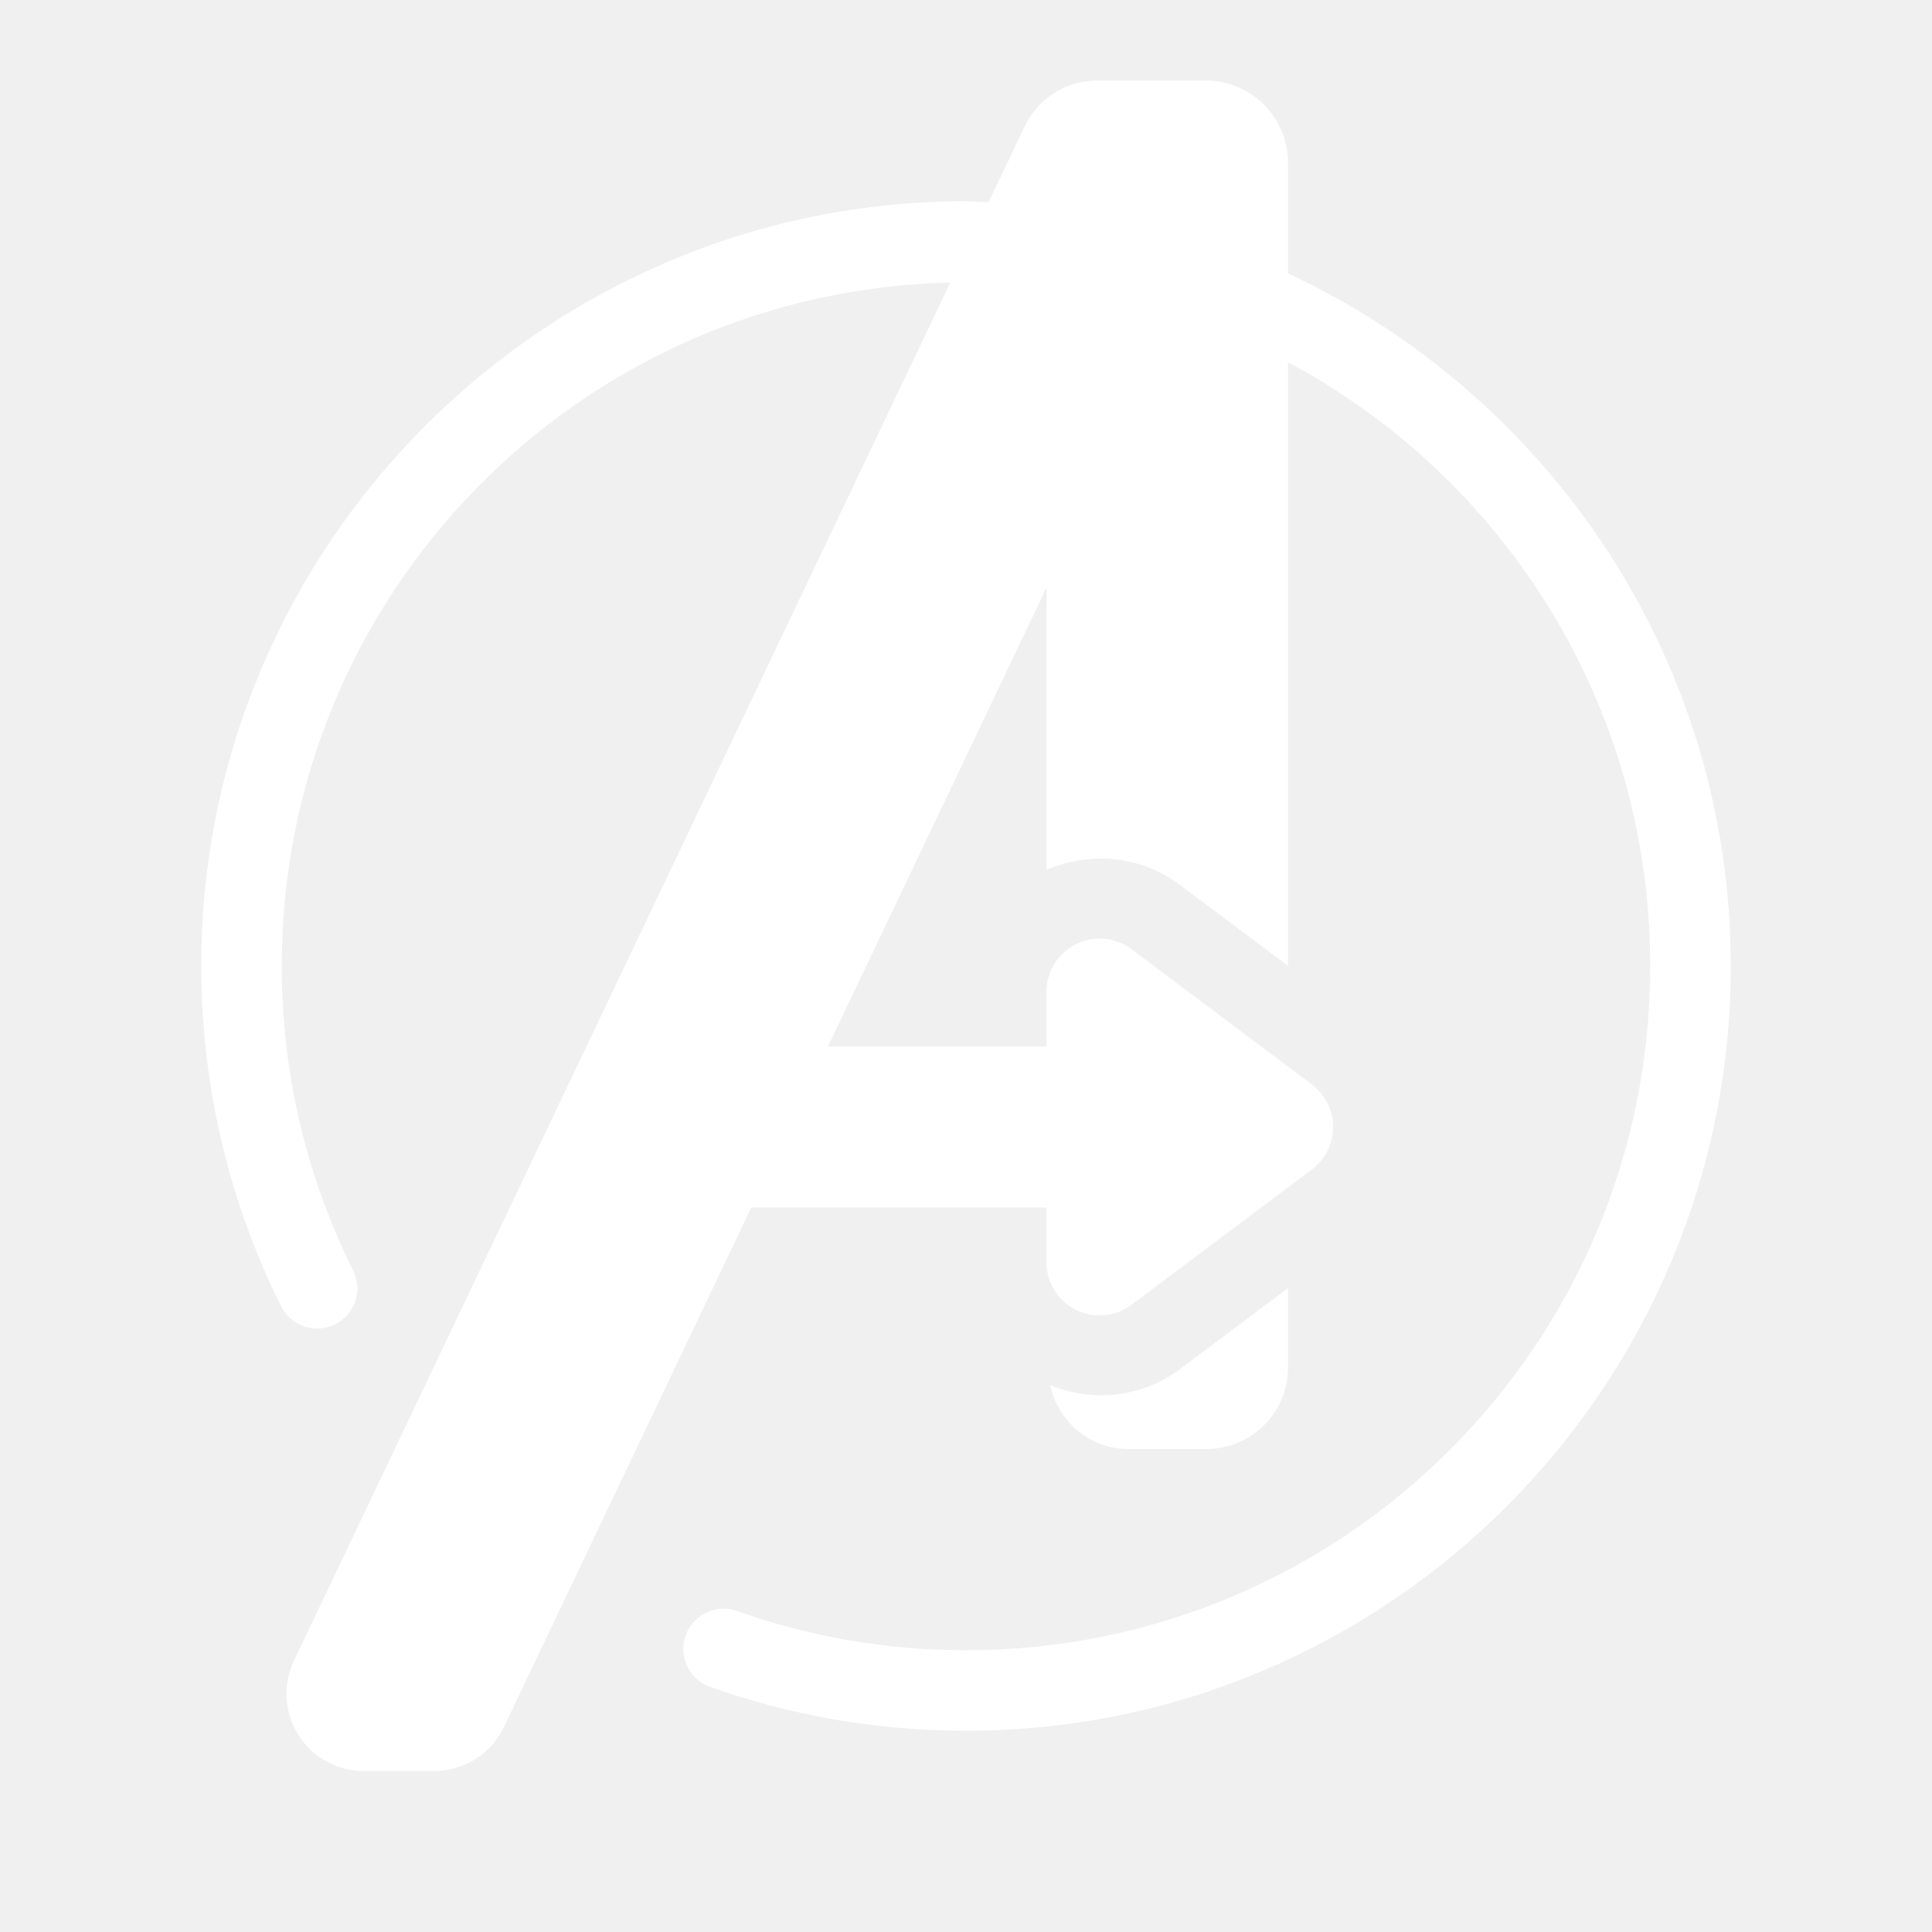
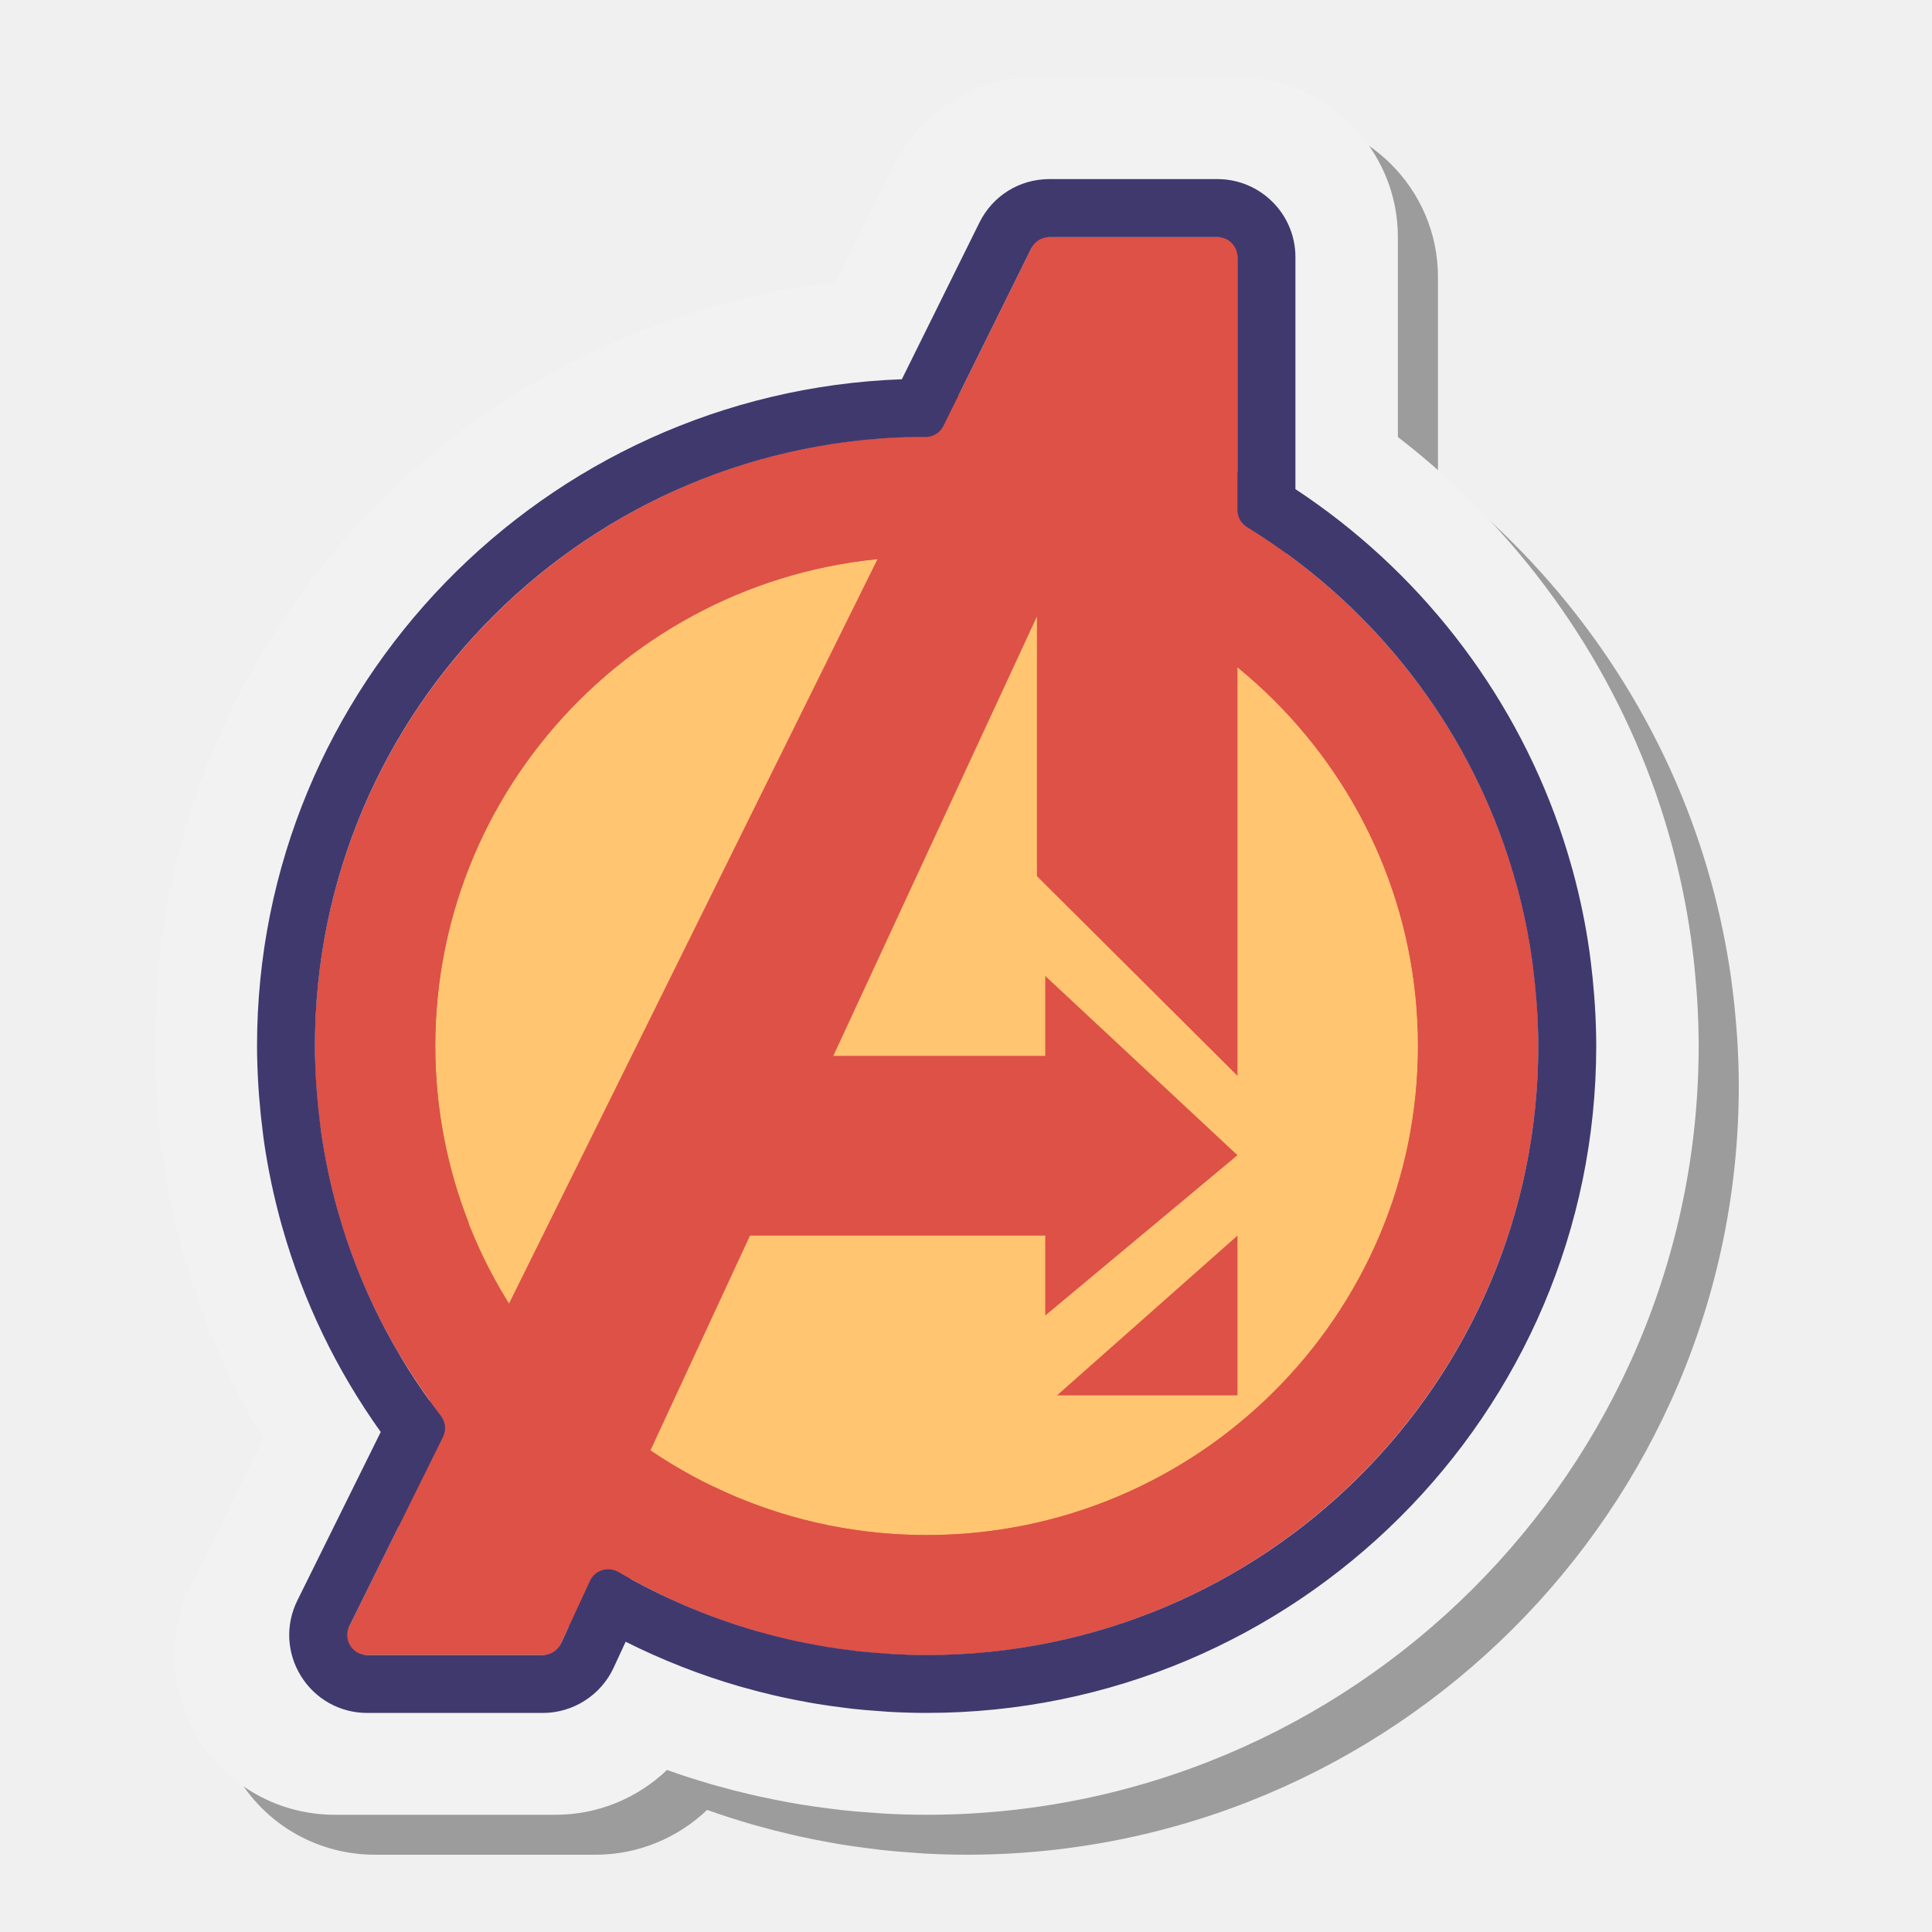
- <svg xmlns="http://www.w3.org/2000/svg" x="0px" y="0px" width="100" height="100" viewBox="0 0 24 24">
-   <path fill="#ffffff" d="M 13.633 1 C 13.246 1 12.895 1.221 12.729 1.57 C 12.663 1.708 12.366 2.332 12.279 2.514 C 12.186 2.511 12.094 2.5 12 2.5 C 6.762 2.5 2.5 6.762 2.5 12 C 2.5 13.514 2.857 14.95 3.49 16.223 A 0.5 0.5 0 1 0 4.385 15.777 C 3.818 14.64 3.5 13.358 3.5 12 C 3.5 7.37 7.2 3.615 11.805 3.51 C 9.876 7.561 5.414 16.929 3.652 20.629 C 3.511 20.926 3.531 21.275 3.707 21.553 C 3.882 21.831 4.189 22 4.518 22 L 5.395 22 C 5.765 22 6.102 21.786 6.26 21.453 C 6.699 20.53 8.185 17.408 9.332 15 L 13 15 L 13 15.682 C 13 15.932 13.141 16.159 13.365 16.271 C 13.588 16.383 13.855 16.359 14.055 16.209 C 14.763 15.678 15.676 14.992 16.297 14.527 C 16.463 14.402 16.561 14.208 16.561 14 C 16.561 13.792 16.463 13.598 16.297 13.473 C 15.676 13.008 14.763 12.322 14.055 11.791 C 13.855 11.641 13.588 11.617 13.365 11.729 C 13.141 11.841 13 12.068 13 12.318 L 13 13 L 10.285 13 C 11.377 10.708 11.985 9.43 13 7.299 L 13 10.807 C 13.546 10.57 14.175 10.631 14.654 10.99 L 16 11.998 L 16 4.5 C 18.678 5.93 20.5 8.75 20.5 12 C 20.5 16.696 16.696 20.5 12 20.5 C 11.005 20.5 10.051 20.329 9.166 20.016 A 0.5 0.5 0 1 0 8.834 20.959 C 9.825 21.31 10.891 21.5 12 21.5 C 17.238 21.5 21.5 17.238 21.5 12 C 21.5 8.193 19.242 4.911 16 3.396 L 16 2.023 C 16 1.458 15.542 1 14.977 1 L 14.412 1 L 13.633 1 z M 16 16.002 L 14.654 17.01 C 14.188 17.36 13.581 17.422 13.045 17.207 C 13.148 17.657 13.531 18 14.012 18 L 14.988 18 C 15.547 18 16 17.547 16 16.988 L 16 16.002 z" />
+ <svg xmlns="http://www.w3.org/2000/svg" x="0px" y="0px" width="100" height="100" viewBox="0 0 100 100">
+   <path d="M89.918,53.731l-0.051-0.659c-0.049-0.622-0.111-1.247-0.187-1.835c0,0-0.059-0.478-0.08-0.622 c-0.229-1.624-0.565-3.253-1.012-4.896l-0.053-0.182c-0.212-0.764-0.451-1.529-0.692-2.226l-0.051-0.15 c-2.537-7.286-7.233-13.755-13.363-18.474V14.337c0-4.56-3.725-8.27-8.304-8.27h-10.38c-3.187,0-6.041,1.769-7.447,4.613 l-2.968,5.996c-20.008,2.317-35.256,19.11-35.256,39.525c0,0.786,0.027,1.581,0.085,2.503c0.012,0.194,0.05,0.663,0.05,0.663 c0.052,0.656,0.122,1.319,0.207,1.978c0,0,0.045,0.367,0.066,0.514c0.24,1.673,0.595,3.356,1.054,5.003l0.045,0.158 c0.958,3.366,2.337,6.559,4.113,9.527l-3.724,7.523c-1.279,2.58-1.132,5.58,0.394,8.026C13.892,94.541,16.529,96,19.418,96h11.418 c2.181,0,4.24-0.861,5.763-2.32c0.753,0.268,1.517,0.514,2.294,0.74l0.223,0.063c0.58,0.164,1.162,0.314,1.756,0.453l0.456,0.105 c0.525,0.116,1.052,0.221,1.589,0.318l0.588,0.104c0.502,0.082,1.005,0.151,1.5,0.213c0,0,0.491,0.064,0.665,0.083 c0.52,0.058,1.044,0.099,1.521,0.131l0.105,0.008c0.182,0.016,0.366,0.03,0.555,0.04C48.62,95.981,49.336,96,50.038,96 C72.073,96,90,78.146,90,56.202C90,55.451,89.974,54.652,89.918,53.731z" opacity=".35" />
+   <path fill="#f2f2f2" d="M87.842,51.664l-0.051-0.659c-0.049-0.622-0.111-1.247-0.187-1.835c0,0-0.059-0.478-0.08-0.622 c-0.229-1.624-0.565-3.253-1.012-4.896L86.46,43.47c-0.212-0.764-0.451-1.529-0.692-2.226l-0.051-0.15 c-2.537-7.286-7.233-13.755-13.363-18.474V12.27c0-4.56-3.725-8.27-8.304-8.27h-10.38c-3.187,0-6.041,1.769-7.447,4.613 l-2.968,5.996C23.247,16.926,8,33.72,8,54.135c0,0.786,0.027,1.581,0.085,2.503c0.012,0.194,0.05,0.663,0.05,0.663 c0.052,0.656,0.122,1.319,0.207,1.978c0,0,0.045,0.367,0.066,0.514c0.24,1.673,0.595,3.356,1.054,5.003l0.045,0.158 c0.958,3.366,2.337,6.559,4.113,9.527l-3.724,7.523c-1.279,2.58-1.132,5.58,0.394,8.026c1.527,2.444,4.163,3.903,7.052,3.903 h11.418c2.181,0,4.24-0.861,5.763-2.32c0.753,0.268,1.517,0.514,2.294,0.74l0.223,0.063c0.58,0.164,1.162,0.314,1.756,0.453 l0.456,0.105c0.525,0.116,1.052,0.221,1.589,0.318l0.588,0.104c0.502,0.082,1.005,0.151,1.5,0.213c0,0,0.491,0.064,0.665,0.083 c0.52,0.058,1.044,0.099,1.521,0.131l0.105,0.008c0.182,0.016,0.366,0.03,0.555,0.04c0.768,0.042,1.484,0.062,2.186,0.062 c22.035,0,39.962-17.854,39.962-39.798C87.924,53.384,87.898,52.584,87.842,51.664z" />
+   <ellipse cx="47.962" cy="54.135" fill="#ffc571" rx="29.582" ry="29.461" />
+   <polygon fill="#de5147" points="17.342,85.663 53.671,12.27 64.051,12.27 64.051,55.685 53.671,45.348 53.671,31.91 28.759,85.663" />
+   <rect width="20.759" height="9.303" x="34.987" y="54.652" fill="#de5147" />
+   <polygon fill="#de5147" points="54.102,50.517 64.051,59.792 54.102,68.09" />
+   <polygon fill="#de5147" points="64.051,63.955 54.709,72.225 64.051,72.225" />
+   <path fill="#de5147" d="M47.962,22.607c-17.456,0-31.658,14.144-31.658,31.528c0,5.905,1.642,11.435,4.491,16.165 l3.466-7.003c-1.112-2.843-1.729-5.931-1.729-9.162c0-13.965,11.408-25.326,25.43-25.326s25.43,11.361,25.43,25.326 s-11.408,25.326-25.43,25.326c-3.944,0-7.682-0.899-11.017-2.502l-2.609,5.629c4.129,1.969,8.75,3.075,13.626,3.075 c17.456,0,31.658-14.144,31.658-31.528S65.418,22.607,47.962,22.607z" />
+   <ellipse cx="50.525" cy="22.916" fill="#de5147" rx="3.589" ry="2.556" />
+   <g>
+     <ellipse cx="63.854" cy="27.006" fill="#de5147" rx="3.589" ry="2.556" />
+   </g>
+   <g>
+     <path fill="#de5147" d="M47.962,85.669c-17.453,0-31.651-14.146-31.651-31.534s14.198-31.534,31.651-31.534 s31.651,14.146,31.651,31.534S65.415,85.669,47.962,85.669z M47.962,28.815c-14.025,0-25.437,11.358-25.437,25.319 s11.411,25.319,25.437,25.319s25.437-11.358,25.437-25.319S61.987,28.815,47.962,28.815z" />
+   </g>
+   <g>
+     <ellipse cx="27.203" cy="77.393" fill="#de5147" rx="6.747" ry="7.236" />
+   </g>
+   <g>
+     <path fill="#40396e" d="M63.013,12.27c0.573,0,1.038,0.463,1.038,1.034v13.106c0,0.357,0.189,0.684,0.494,0.872 c6.16,3.781,10.918,9.604,13.327,16.523c0.01,0.027,0.018,0.055,0.028,0.083c0.204,0.591,0.391,1.19,0.56,1.797 c0.017,0.062,0.036,0.123,0.053,0.185c0.34,1.249,0.605,2.528,0.789,3.833c0.023,0.159,0.041,0.319,0.061,0.479 c0.061,0.487,0.111,0.977,0.15,1.471c0.014,0.18,0.03,0.359,0.041,0.54c0.039,0.643,0.066,1.29,0.066,1.944 c0,17.412-14.174,31.528-31.658,31.528c-0.583,0-1.161-0.018-1.736-0.049c-0.164-0.009-0.326-0.026-0.49-0.037 c-0.414-0.029-0.827-0.061-1.237-0.105c-0.175-0.019-0.349-0.044-0.523-0.066c-0.402-0.05-0.802-0.105-1.199-0.17 c-0.158-0.026-0.315-0.056-0.472-0.084c-0.421-0.076-0.838-0.158-1.253-0.25c-0.125-0.028-0.249-0.057-0.374-0.086 c-0.46-0.108-0.916-0.226-1.369-0.354c-0.075-0.021-0.149-0.042-0.224-0.063c-2.498-0.726-4.868-1.749-7.068-3.03 c-0.171-0.099-0.357-0.147-0.539-0.147c-0.388,0-0.76,0.214-0.936,0.594l-1.505,3.247c-0.17,0.366-0.538,0.601-0.942,0.601h-9.085 c-0.769,0-1.271-0.804-0.931-1.491l4.854-9.806c0.174-0.352,0.128-0.768-0.112-1.08c-2.391-3.109-4.212-6.673-5.313-10.541 c-0.016-0.055-0.031-0.109-0.047-0.164c-0.359-1.289-0.641-2.61-0.834-3.96c-0.019-0.135-0.034-0.27-0.052-0.405 c-0.067-0.519-0.122-1.042-0.164-1.569c-0.014-0.176-0.029-0.351-0.04-0.528c-0.041-0.657-0.069-1.317-0.069-1.984 c0-17.413,14.174-31.528,31.658-31.528c0.142,0-0.954,0.006-0.062,0.01c0.002,0,0.004,0,0.005,0c0.395,0,0.754-0.223,0.929-0.577 l4.551-9.194c0.175-0.353,0.536-0.577,0.931-0.577H63.013 M63.013,9.27h-8.696c-1.547,0-2.934,0.861-3.62,2.246L46.68,19.63 c-18.519,0.674-33.376,15.894-33.376,34.505c0,0.666,0.024,1.355,0.075,2.171c0.01,0.158,0.022,0.314,0.035,0.47l0.009,0.109 c0.045,0.572,0.106,1.15,0.179,1.716l0.016,0.131c0.013,0.105,0.026,0.211,0.041,0.316c0.207,1.445,0.514,2.905,0.913,4.337 l0.038,0.133l0.014,0.049c1.08,3.796,2.788,7.341,5.083,10.553l-4.316,8.72c-0.623,1.258-0.552,2.721,0.188,3.914 c0.742,1.195,2.024,1.908,3.432,1.908h9.085c1.568,0,3.006-0.918,3.664-2.339l0.624-1.347c1.88,0.944,3.845,1.716,5.865,2.302 l0.167,0.047l0.073,0.02c0.502,0.142,1.007,0.272,1.505,0.389c0.133,0.031,0.269,0.063,0.406,0.093 c0.457,0.101,0.914,0.192,1.375,0.275l0.104,0.019c0.136,0.025,0.273,0.05,0.41,0.072c0.438,0.072,0.876,0.132,1.316,0.187 l0.159,0.021c0.137,0.018,0.274,0.036,0.412,0.051c0.45,0.049,0.902,0.084,1.354,0.116l0.157,0.012 c0.126,0.01,0.251,0.021,0.378,0.027c0.668,0.036,1.288,0.053,1.898,0.053c19.111,0,34.658-15.489,34.658-34.528 c0-0.647-0.023-1.342-0.071-2.127c-0.009-0.154-0.022-0.305-0.034-0.457l-0.011-0.136c-0.042-0.54-0.097-1.081-0.164-1.609 l-0.016-0.131c-0.016-0.132-0.033-0.265-0.051-0.396c-0.199-1.41-0.49-2.823-0.865-4.198l-0.043-0.152l-0.016-0.056 c-0.183-0.655-0.389-1.318-0.613-1.965l-0.031-0.091c-2.488-7.145-7.316-13.32-13.655-17.497V13.303 C67.051,11.079,65.239,9.27,63.013,9.27L63.013,9.27z" />
+   </g>
</svg>
